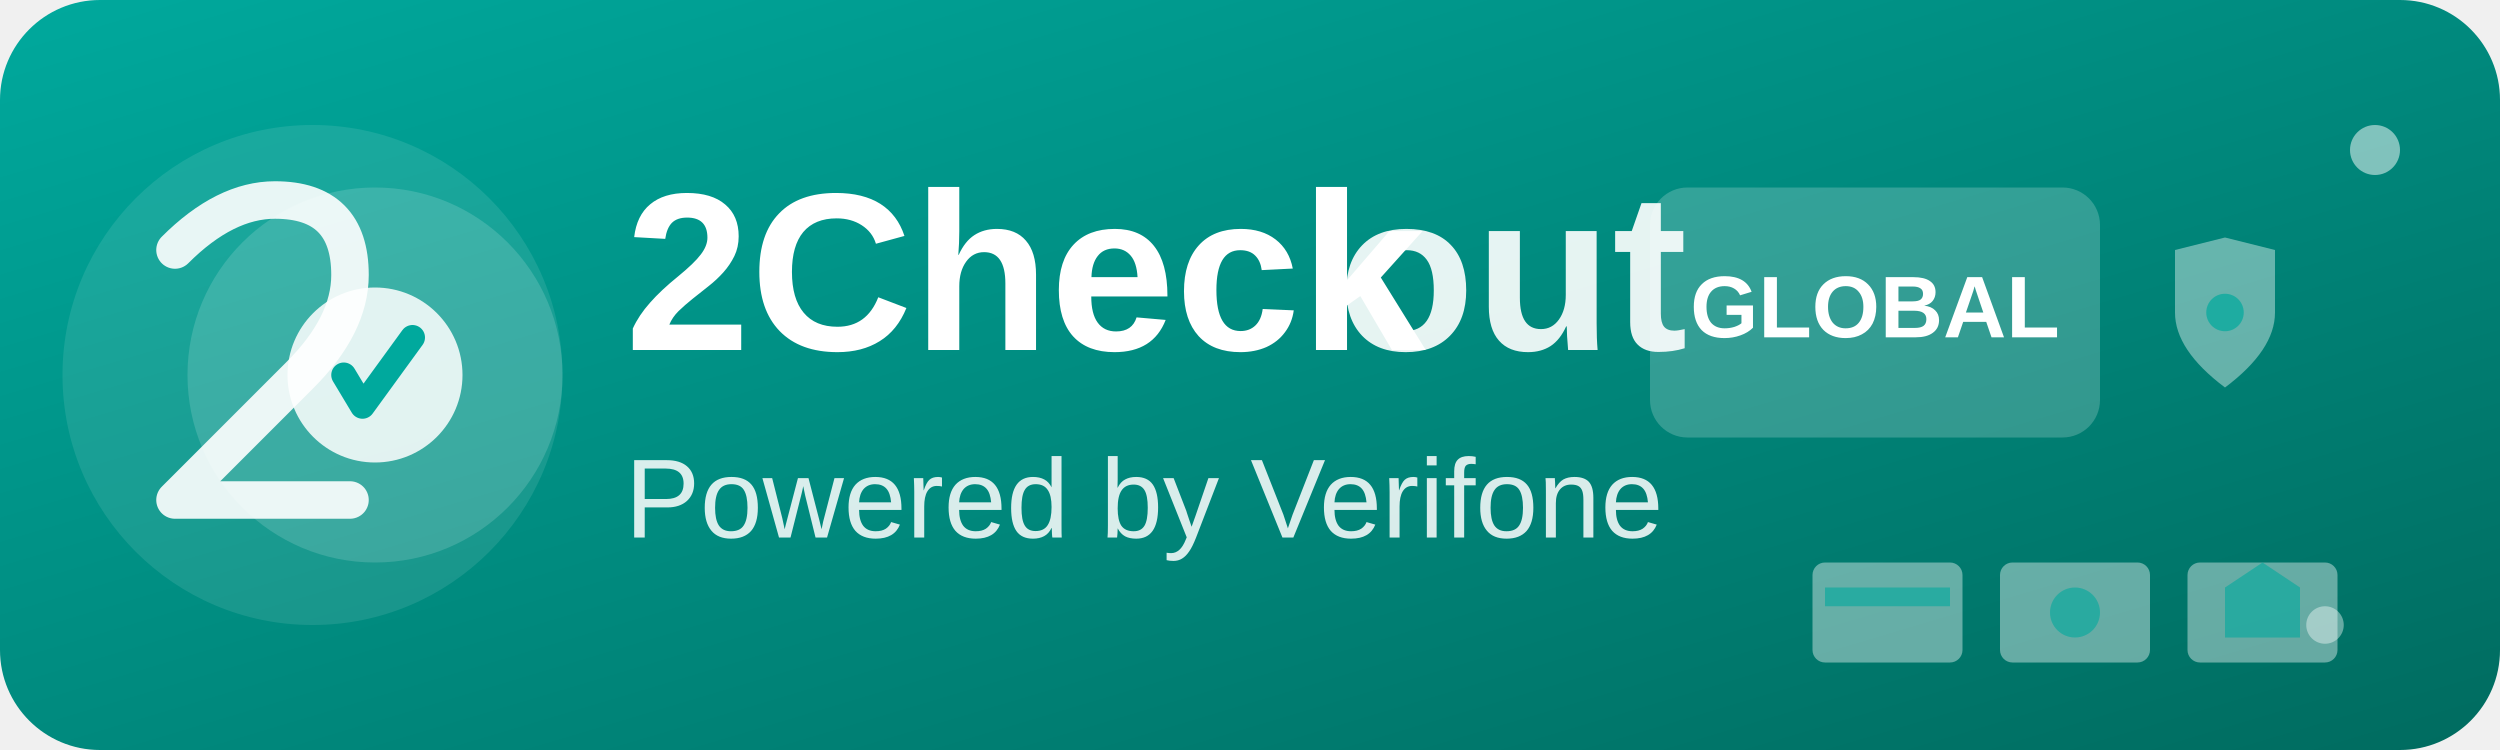
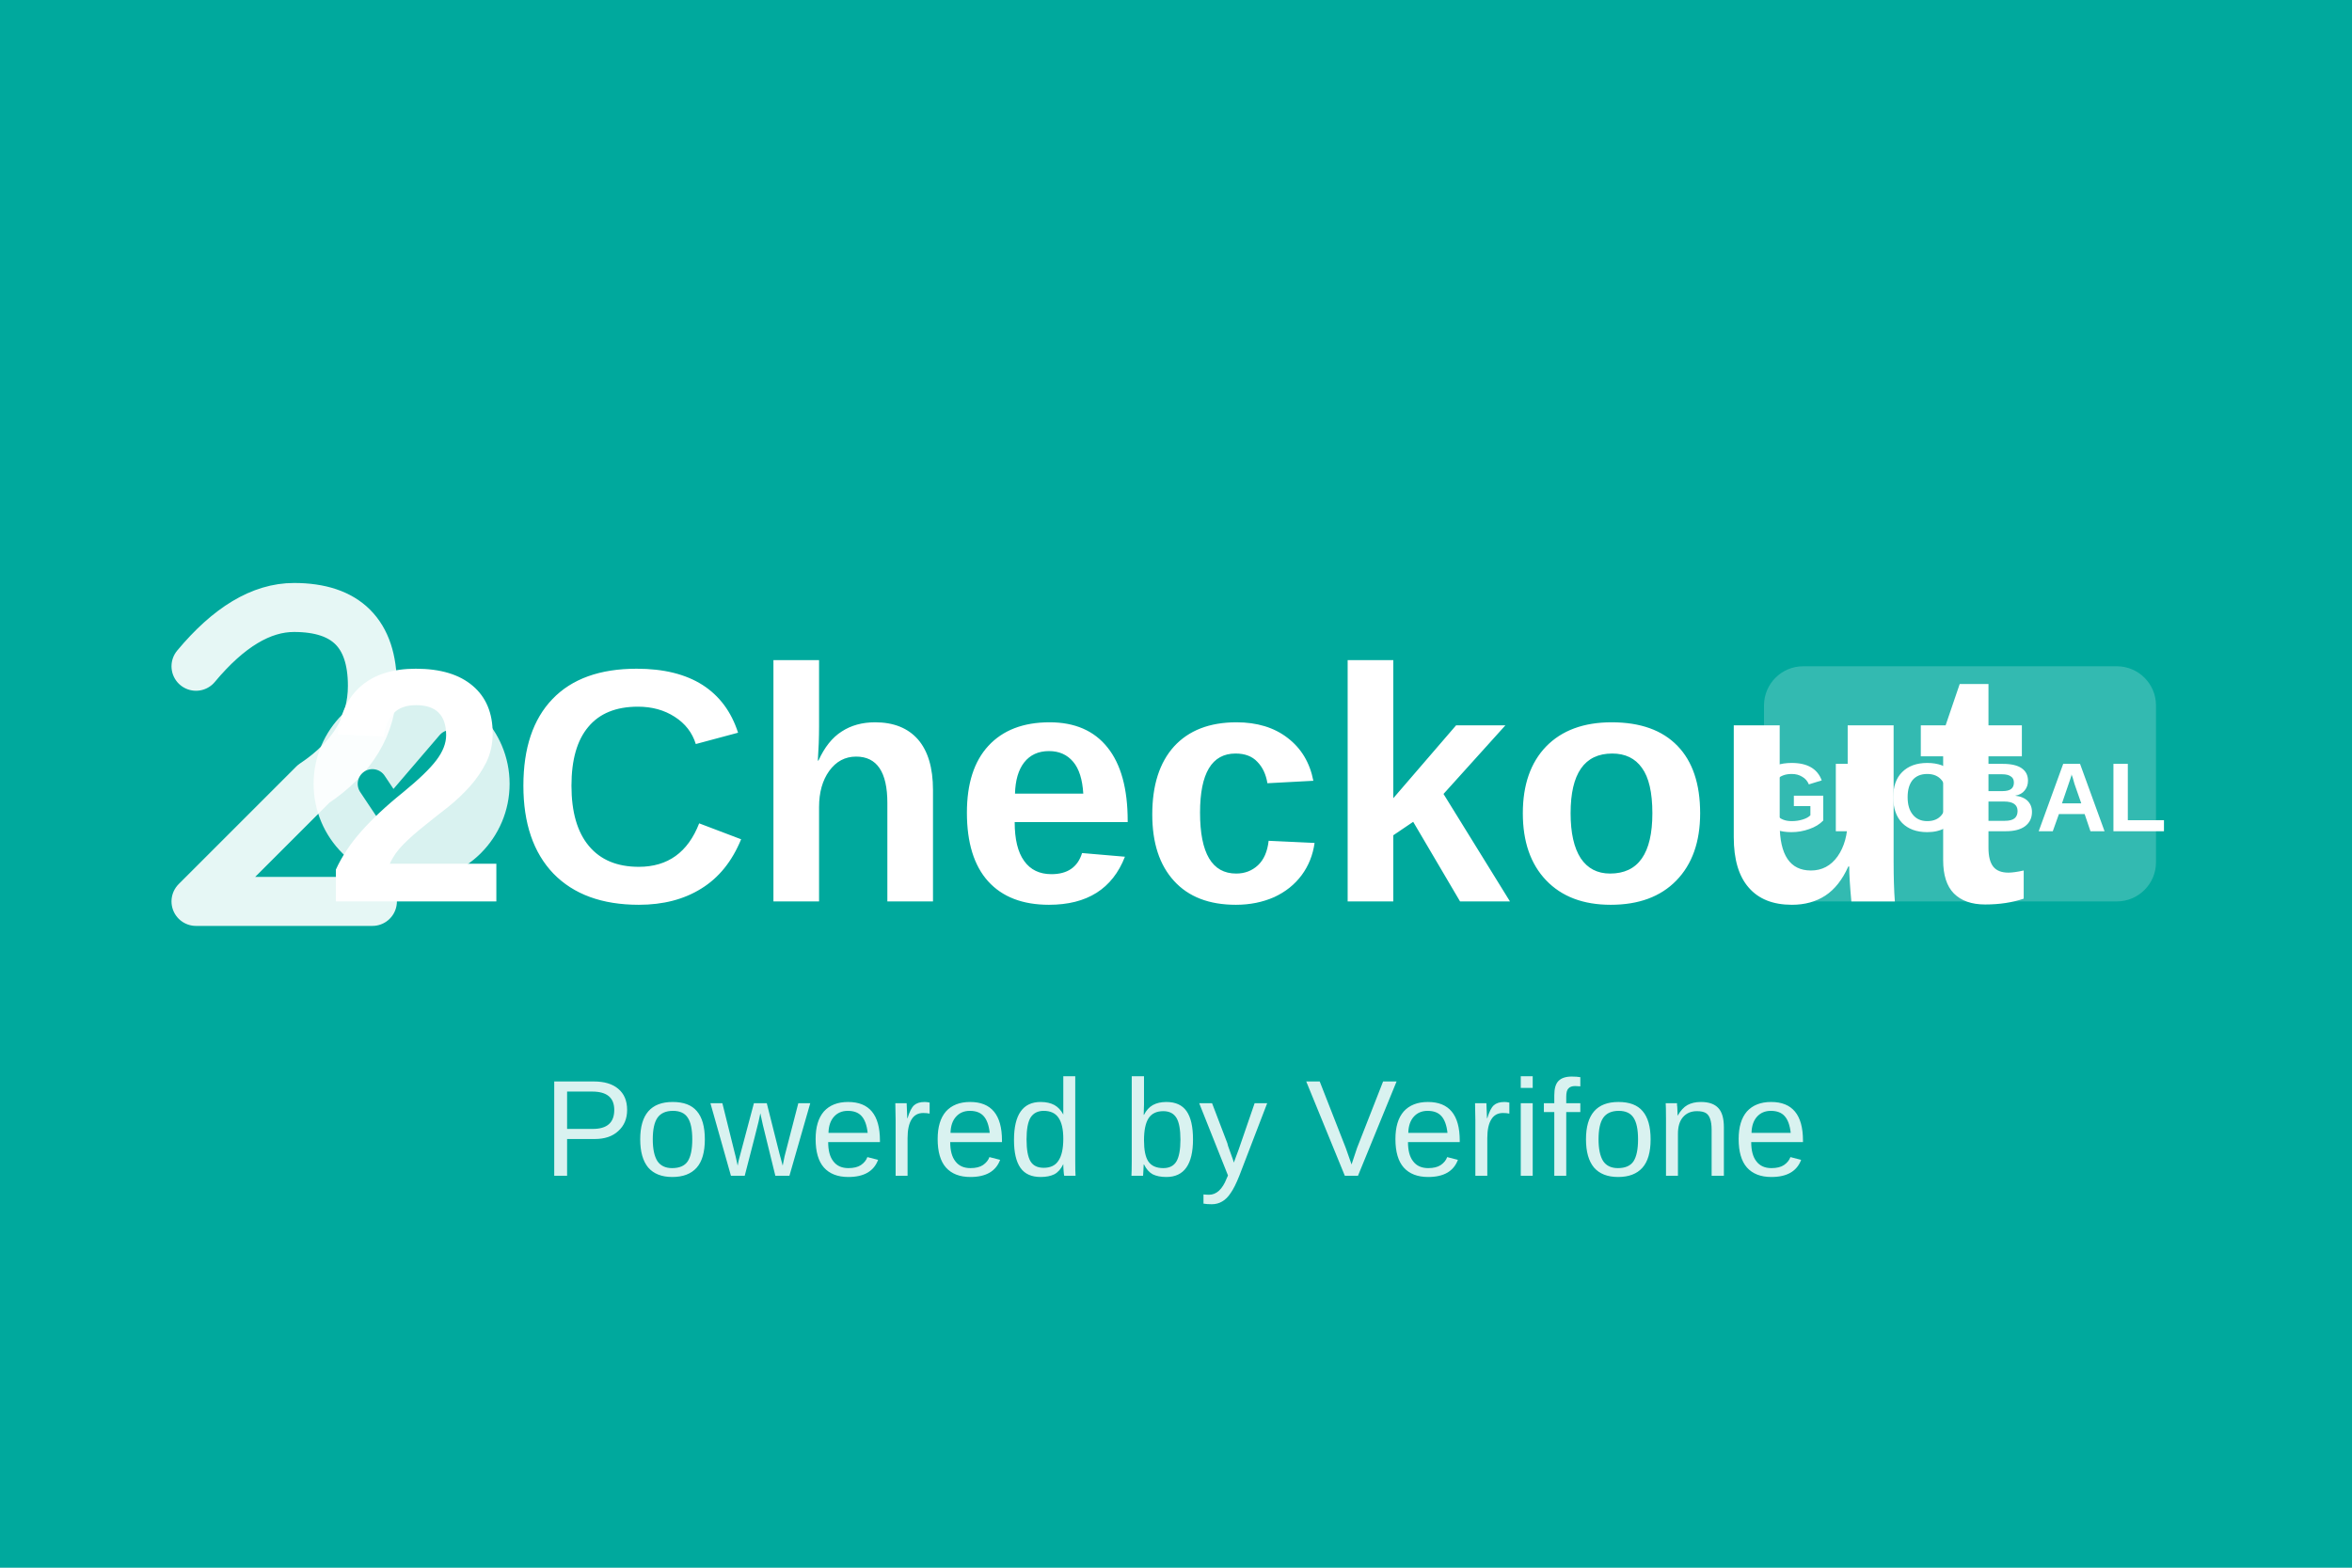
- <svg xmlns="http://www.w3.org/2000/svg" viewBox="0 0 200 60" fill="none">
-   <rect width="200" height="60" rx="8" fill="url(#2checkoutGradient)" />
-   <defs>
-     <linearGradient id="2checkoutGradient" x1="0%" y1="0%" x2="100%" y2="100%">
-       <stop offset="0%" style="stop-color:#00A99D;stop-opacity:1" />
-       <stop offset="100%" style="stop-color:#006B5F;stop-opacity:1" />
-     </linearGradient>
-   </defs>
-   <circle cx="25" cy="30" r="20" fill="white" opacity="0.1" />
-   <circle cx="30" cy="30" r="15" fill="white" opacity="0.15" />
-   <g transform="translate(22, 30)">
-     <path d="M -8 -10 Q -4 -14 0 -14 Q 6 -14 6 -8 Q 6 -4 2 0 L -8 10 L 6 10" stroke="white" stroke-width="3" fill="none" stroke-linecap="round" stroke-linejoin="round" opacity="0.9" />
-     <g transform="translate(8, 0)">
-       <circle cx="0" cy="0" r="7" fill="white" opacity="0.85" />
-       <path d="M -2.5 0 L -1 2.5 L 3 -3" stroke="#00A99D" stroke-width="2" fill="none" stroke-linecap="round" stroke-linejoin="round" />
-     </g>
+ <svg xmlns="http://www.w3.org/2000/svg" viewBox="0 0 120 80" fill="none">
+   <rect width="120" height="80" fill="#00A99D" />
+   <g transform="translate(15, 40)">
+     <path d="M -5 -6 Q -2.5 -9 0 -9 Q 4 -9 4 -5 Q 4 -2 1 0 L -5 6 L 4 6" stroke="white" stroke-width="2.5" fill="none" stroke-linecap="round" stroke-linejoin="round" opacity="0.9" />
+     <circle cx="6" cy="0" r="5" fill="white" opacity="0.85" />
+     <path d="M 4 0 L 5 1.5 L 8 -2" stroke="#00A99D" stroke-width="1.5" fill="none" stroke-linecap="round" stroke-linejoin="round" />
  </g>
-   <text x="50" y="28" font-family="Arial, sans-serif" font-size="18" font-weight="bold" fill="white">
-     2Check
-   </text>
-   <text x="107" y="28" font-family="Arial, sans-serif" font-size="18" font-weight="bold" fill="white" opacity="0.9">
-     out
-   </text>
-   <text x="50" y="43" font-family="Arial, sans-serif" font-size="9" fill="white" opacity="0.85">
-     Powered by Verifone
-   </text>
-   <g transform="translate(150, 25)">
-     <rect x="-18" y="-10" width="36" height="20" rx="3" fill="white" opacity="0.2" />
-     <text x="0" y="0" font-family="Arial, sans-serif" font-size="7" font-weight="bold" fill="white" text-anchor="middle" dominant-baseline="middle">
-       GLOBAL
-     </text>
+   <text x="60" y="46" font-family="Arial" font-size="17" font-weight="bold" fill="white" text-anchor="middle">2Checkout</text>
+   <text x="60" y="60" font-family="Arial" font-size="7" fill="white" text-anchor="middle" opacity="0.85">Powered by Verifone</text>
+   <g transform="translate(100, 40)">
+     <rect x="-10" y="-6" width="20" height="12" rx="2" fill="white" opacity="0.2" />
+     <text x="0" y="1" font-family="Arial" font-size="5" font-weight="bold" fill="white" text-anchor="middle" dominant-baseline="middle">GLOBAL</text>
  </g>
-   <g transform="translate(145, 45)">
-     <rect x="0" y="0" width="12" height="8" rx="1" fill="white" opacity="0.4" />
-     <rect x="1" y="2" width="10" height="1.5" fill="#00A99D" opacity="0.6" />
-     <rect x="15" y="0" width="12" height="8" rx="1" fill="white" opacity="0.4" />
-     <circle cx="21" cy="4" r="2" fill="#00A99D" opacity="0.6" />
-     <rect x="30" y="0" width="12" height="8" rx="1" fill="white" opacity="0.4" />
-     <path d="M 33 2 L 36 0 L 39 2 L 39 6 L 33 6 Z" fill="#00A99D" opacity="0.6" />
-   </g>
-   <g transform="translate(178, 25)">
-     <path d="M 0 -6 L 4 -5 L 4 0 Q 4 3 0 6 Q -4 3 -4 0 L -4 -5 Z" fill="white" opacity="0.4" />
-     <circle cx="0" cy="0" r="1.5" fill="#00A99D" opacity="0.7" />
-   </g>
-   <circle cx="190" cy="12" r="2" fill="white" opacity="0.5" />
-   <circle cx="186" cy="50" r="1.5" fill="white" opacity="0.4" />
</svg>
